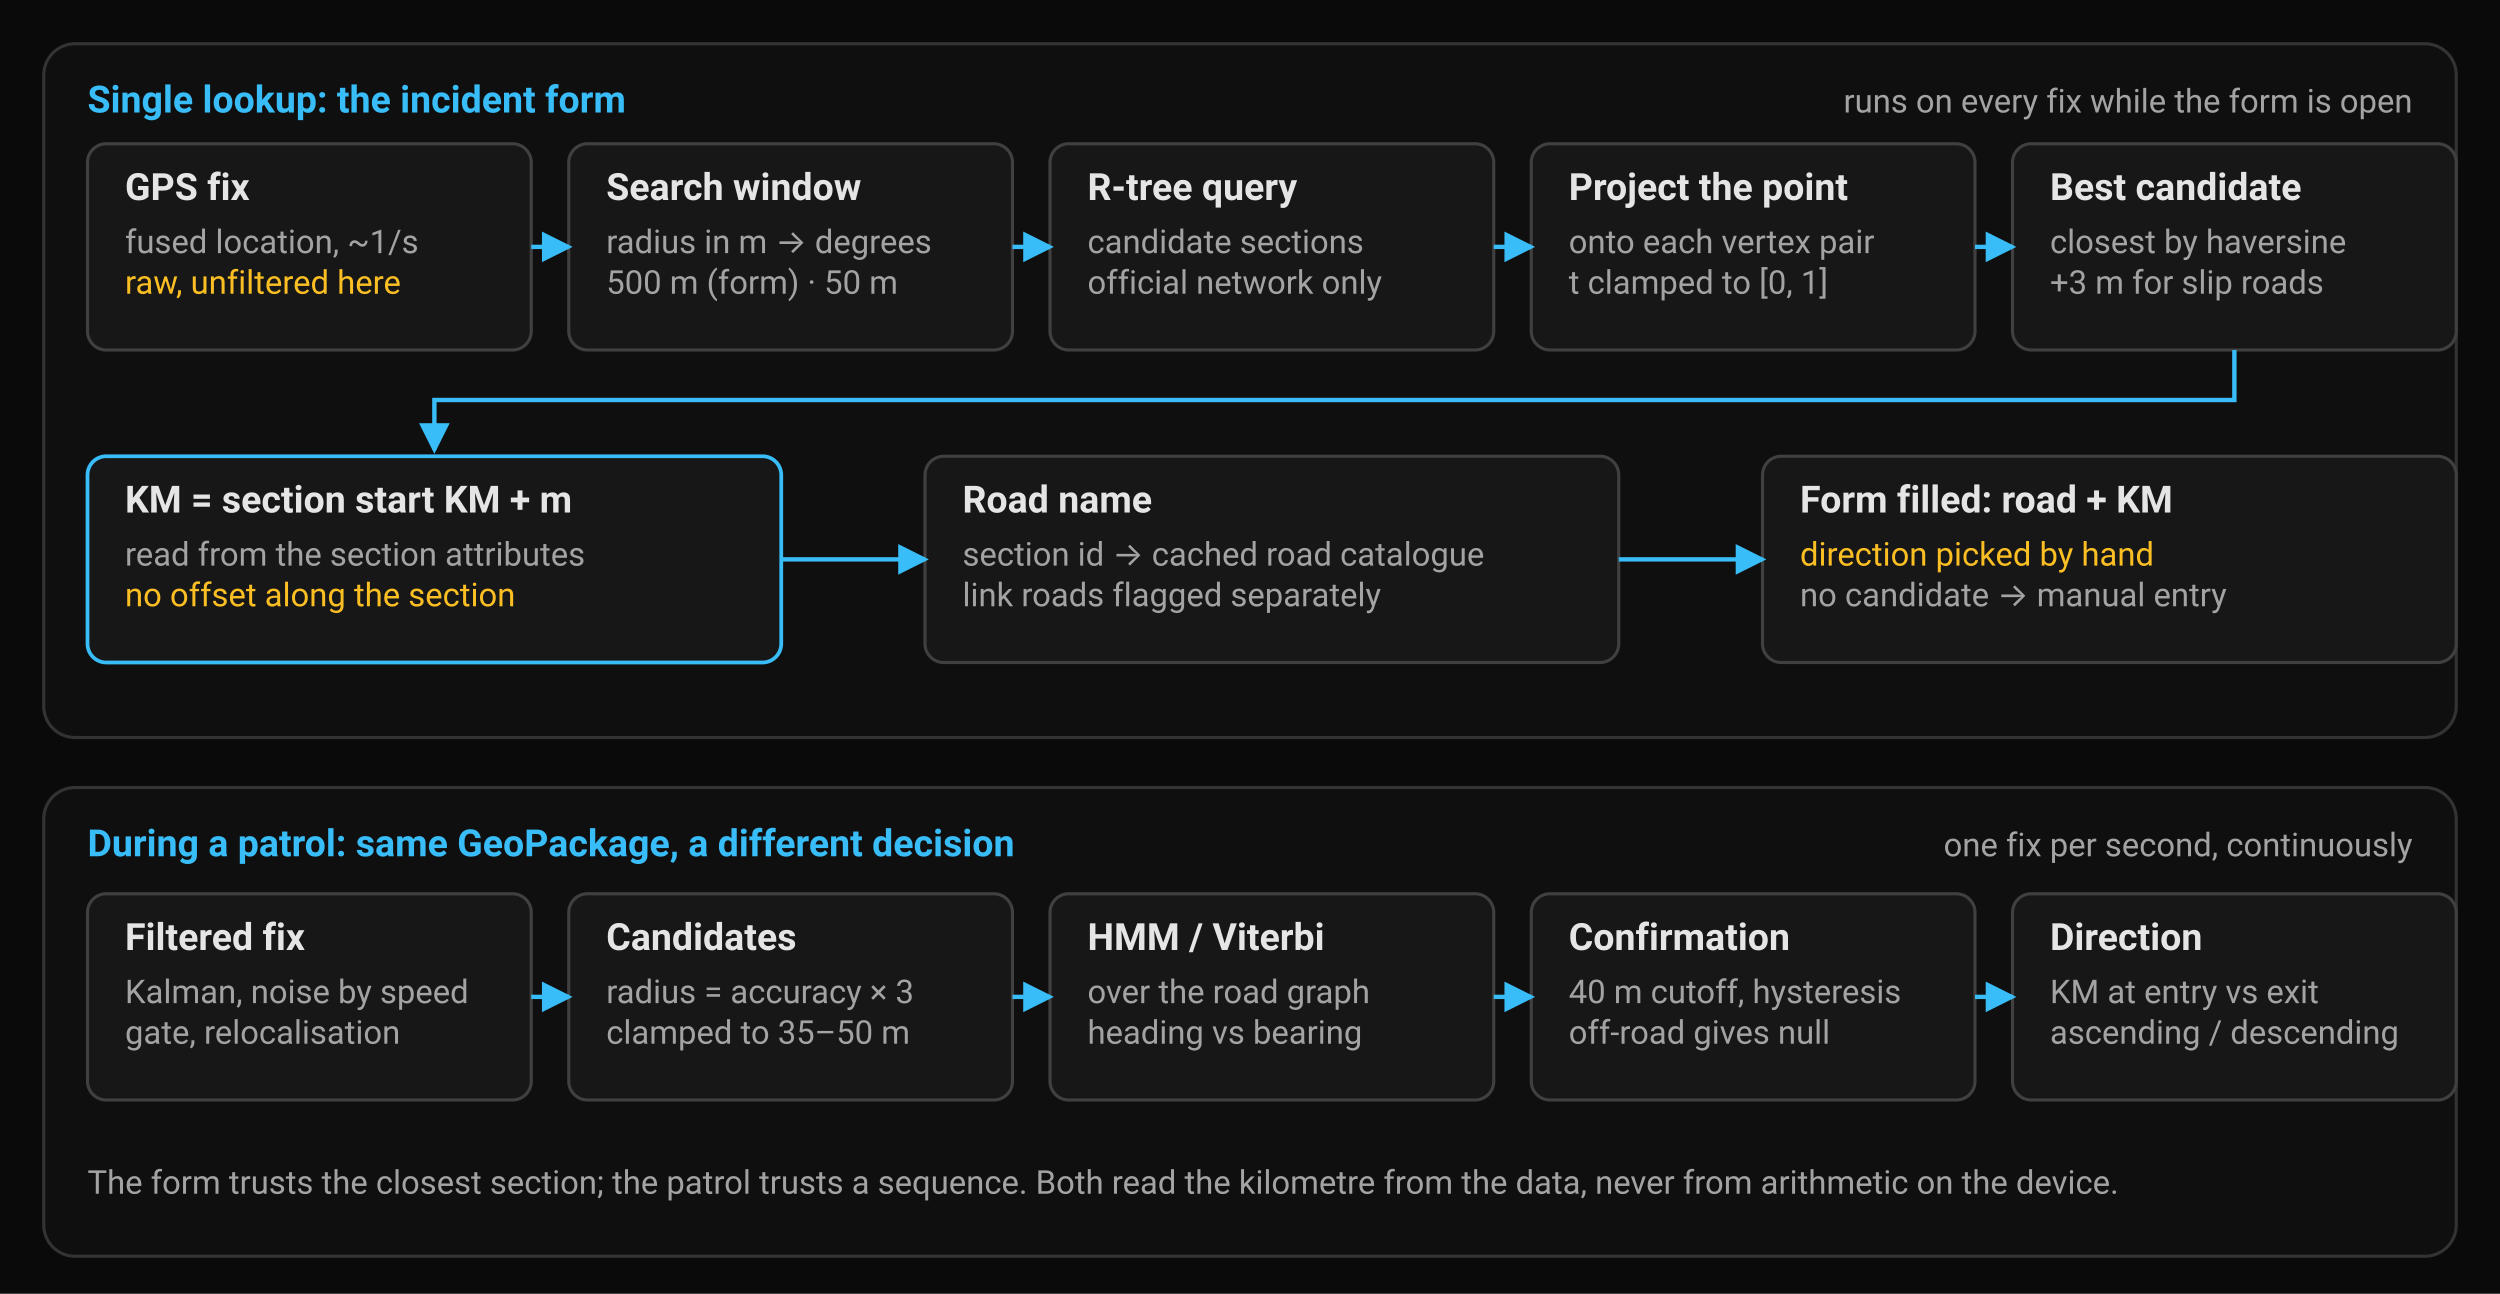
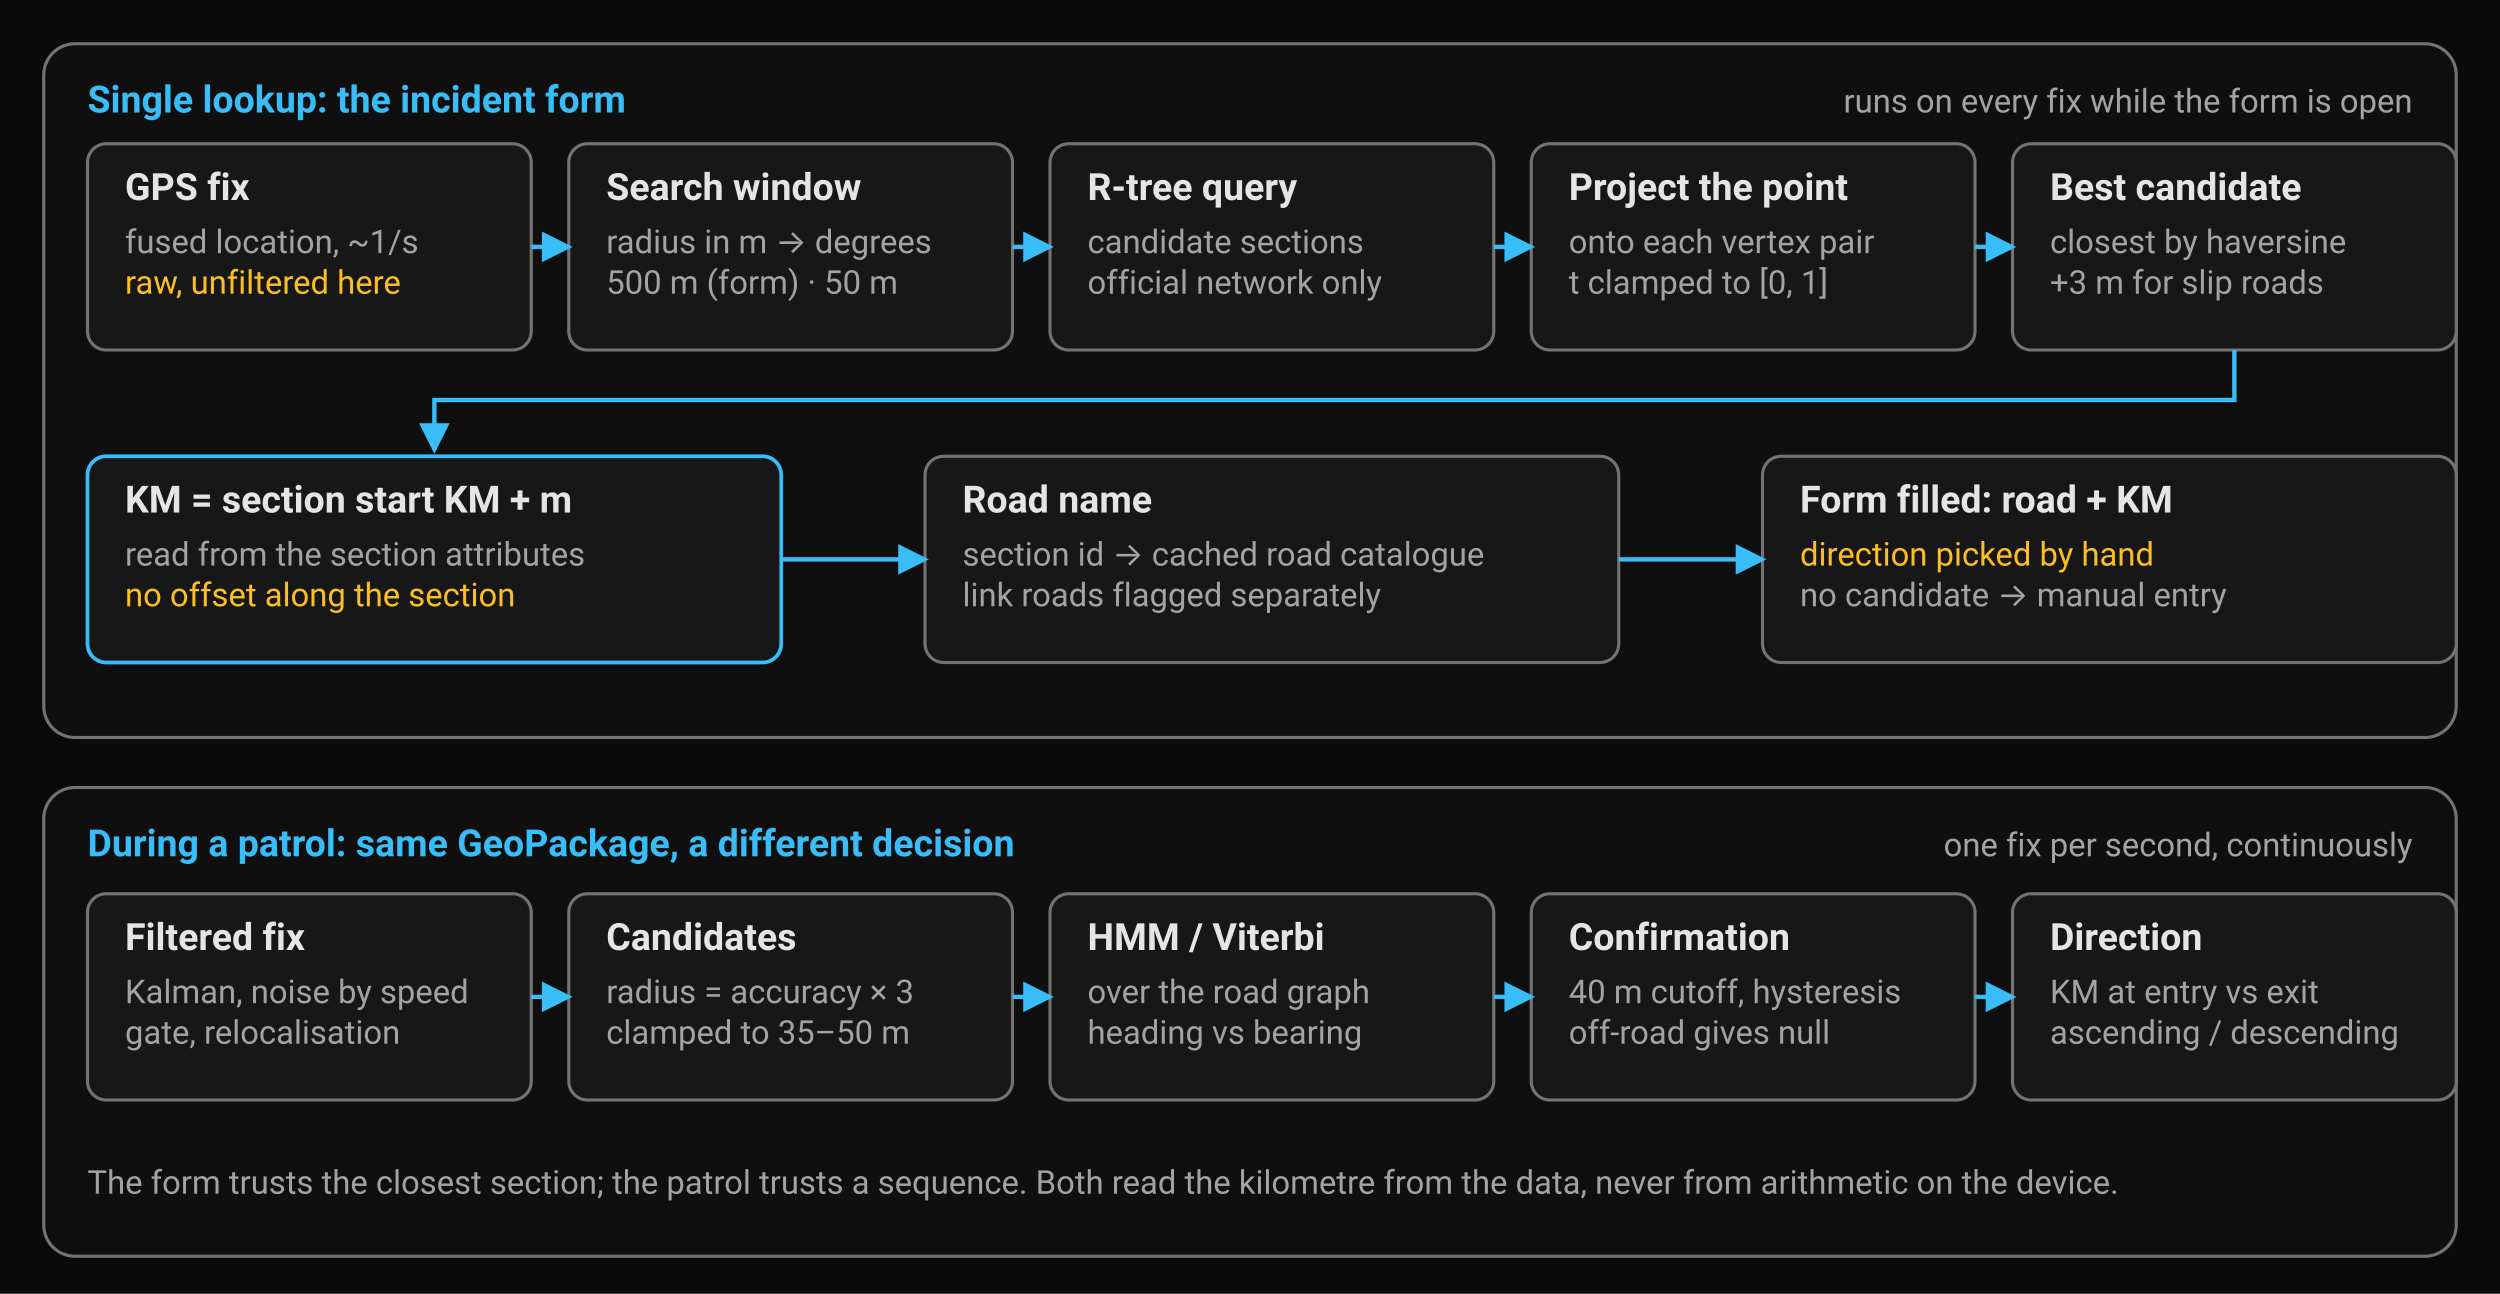
<svg xmlns="http://www.w3.org/2000/svg" viewBox="0 0 800 414" width="800" height="414" role="img" aria-labelledby="title desc">
  <style>
    /* Opaque page colour: the figure stays legible outside the site (own tab, feed readers). */
    svg { background: #0a0a0a; }
    /* Safari lays text out at the size it is shown, and the system font widens at small sizes:
       without this, labels change width as the figure is zoomed. */
    svg { text-rendering: geometricPrecision; }
-     .lane { fill: #0f0f0f; stroke: #333333; stroke-width: 1; }
-     .box { fill: #171717; stroke: #404040; stroke-width: 1; }
+     /* Grey outlines in #737373: 3:1 or more against the page and the fills they edge, so the
+        boxes stay apart at phone size too (WCAG 1.4.11). */
+     .lane { fill: #0f0f0f; stroke: #737373; stroke-width: 1; }
+     .box { fill: #171717; stroke: #737373; stroke-width: 1; }
    .box-accent { fill: #171717; stroke: #38bdf8; stroke-width: 1.2; }
-     .inner { fill: #262626; stroke: #404040; stroke-width: 1; }
+     .inner { fill: #262626; stroke: #737373; stroke-width: 1; }
    .t { font: 600 12px ui-sans-serif, system-ui, -apple-system, "Segoe UI", Roboto, sans-serif; fill: #e5e5e5; }
    .s { font: 10.5px ui-sans-serif, system-ui, -apple-system, "Segoe UI", Roboto, sans-serif; fill: #a3a3a3; }
    .k { font: 600 12px ui-sans-serif, system-ui, -apple-system, "Segoe UI", Roboto, sans-serif; fill: #38bdf8; }
    .lbl { font: 11px ui-sans-serif, system-ui, -apple-system, "Segoe UI", Roboto, sans-serif; fill: #d4d4d4; }
    .mono { font: 10.5px ui-monospace, SFMono-Regular, Menlo, Consolas, monospace; fill: #d4d4d4; }
    .warn { fill: #fbbf24; }
    .arrow { stroke: #38bdf8; stroke-width: 1.4; fill: none; }
    .arrow-dim { stroke: #737373; stroke-width: 1.2; fill: none; stroke-dasharray: 4 3; }
  </style>
  <defs>
    <marker id="ah" viewBox="0 0 8 8" refX="7" refY="4" markerWidth="7" markerHeight="7" orient="auto">
      <path d="M 0 0 L 8 4 L 0 8 z" fill="#38bdf8" />
    </marker>
    <marker id="ahd" viewBox="0 0 8 8" refX="7" refY="4" markerWidth="7" markerHeight="7" orient="auto">
      <path d="M 0 0 L 8 4 L 0 8 z" fill="#737373" />
    </marker>
    <marker id="ahs" viewBox="0 0 8 8" refX="1" refY="4" markerWidth="7" markerHeight="7" orient="auto">
      <path d="M 8 0 L 0 4 L 8 8 z" fill="#38bdf8" />
    </marker>
  </defs>
  <rect width="100%" height="100%" fill="#0a0a0a" />
  <rect class="lane" x="14" y="14" width="772" height="222" rx="10" />
  <text class="k" x="28" y="36">Single lookup: the incident form</text>
  <text class="s" x="772" y="36" text-anchor="end">runs on every fix while the form is open</text>
  <rect class="box" x="28" y="46" width="142" height="66" rx="6" />
  <text class="t" x="40" y="64">GPS fix</text>
  <text class="s" x="40" y="81">fused location, ~1/s</text>
  <text class="s warn" x="40" y="94">raw, unfiltered here</text>
  <rect class="box" x="182" y="46" width="142" height="66" rx="6" />
  <text class="t" x="194" y="64">Search window</text>
  <text class="s" x="194" y="81">radius in m → degrees</text>
  <text class="s" x="194" y="94">500 m (form) · 50 m</text>
  <rect class="box" x="336" y="46" width="142" height="66" rx="6" />
  <text class="t" x="348" y="64">R-tree query</text>
  <text class="s" x="348" y="81">candidate sections</text>
  <text class="s" x="348" y="94">official network only</text>
  <rect class="box" x="490" y="46" width="142" height="66" rx="6" />
  <text class="t" x="502" y="64">Project the point</text>
  <text class="s" x="502" y="81">onto each vertex pair</text>
  <text class="s" x="502" y="94">t clamped to [0, 1]</text>
  <rect class="box" x="644" y="46" width="142" height="66" rx="6" />
  <text class="t" x="656" y="64">Best candidate</text>
  <text class="s" x="656" y="81">closest by haversine</text>
  <text class="s" x="656" y="94">+3 m for slip roads</text>
  <path class="arrow" d="M 170 79 L 182 79" marker-end="url(#ah)" />
  <path class="arrow" d="M 324 79 L 336 79" marker-end="url(#ah)" />
  <path class="arrow" d="M 478 79 L 490 79" marker-end="url(#ah)" />
  <path class="arrow" d="M 632 79 L 644 79" marker-end="url(#ah)" />
  <path class="arrow" d="M 715 112 L 715 128 L 139 128 L 139 144" marker-end="url(#ah)" />
  <rect class="box-accent" x="28" y="146" width="222" height="66" rx="6" />
  <text class="t" x="40" y="164">KM = section start KM + m</text>
  <text class="s" x="40" y="181">read from the section attributes</text>
  <text class="s warn" x="40" y="194">no offset along the section</text>
  <rect class="box" x="296" y="146" width="222" height="66" rx="6" />
  <text class="t" x="308" y="164">Road name</text>
  <text class="s" x="308" y="181">section id → cached road catalogue</text>
  <text class="s" x="308" y="194">link roads flagged separately</text>
  <rect class="box" x="564" y="146" width="222" height="66" rx="6" />
  <text class="t" x="576" y="164">Form filled: road + KM</text>
  <text class="s warn" x="576" y="181">direction picked by hand</text>
  <text class="s" x="576" y="194">no candidate → manual entry</text>
  <path class="arrow" d="M 250 179 L 296 179" marker-end="url(#ah)" />
  <path class="arrow" d="M 518 179 L 564 179" marker-end="url(#ah)" />
  <rect class="lane" x="14" y="252" width="772" height="150" rx="10" />
  <text class="k" x="28" y="274">During a patrol: same GeoPackage, a different decision</text>
  <text class="s" x="772" y="274" text-anchor="end">one fix per second, continuously</text>
  <rect class="box" x="28" y="286" width="142" height="66" rx="6" />
  <text class="t" x="40" y="304">Filtered fix</text>
  <text class="s" x="40" y="321">Kalman, noise by speed</text>
  <text class="s" x="40" y="334">gate, relocalisation</text>
  <rect class="box" x="182" y="286" width="142" height="66" rx="6" />
  <text class="t" x="194" y="304">Candidates</text>
  <text class="s" x="194" y="321">radius = accuracy × 3</text>
  <text class="s" x="194" y="334">clamped to 35–50 m</text>
  <rect class="box" x="336" y="286" width="142" height="66" rx="6" />
  <text class="t" x="348" y="304">HMM / Viterbi</text>
  <text class="s" x="348" y="321">over the road graph</text>
  <text class="s" x="348" y="334">heading vs bearing</text>
  <rect class="box" x="490" y="286" width="142" height="66" rx="6" />
  <text class="t" x="502" y="304">Confirmation</text>
  <text class="s" x="502" y="321">40 m cutoff, hysteresis</text>
  <text class="s" x="502" y="334">off-road gives null</text>
  <rect class="box" x="644" y="286" width="142" height="66" rx="6" />
  <text class="t" x="656" y="304">Direction</text>
  <text class="s" x="656" y="321">KM at entry vs exit</text>
  <text class="s" x="656" y="334">ascending / descending</text>
  <path class="arrow" d="M 170 319 L 182 319" marker-end="url(#ah)" />
  <path class="arrow" d="M 324 319 L 336 319" marker-end="url(#ah)" />
  <path class="arrow" d="M 478 319 L 490 319" marker-end="url(#ah)" />
  <path class="arrow" d="M 632 319 L 644 319" marker-end="url(#ah)" />
  <text class="s" x="28" y="382">The form trusts the closest section; the patrol trusts a sequence. Both read the kilometre from the data, never from arithmetic on the device.</text>
</svg>
